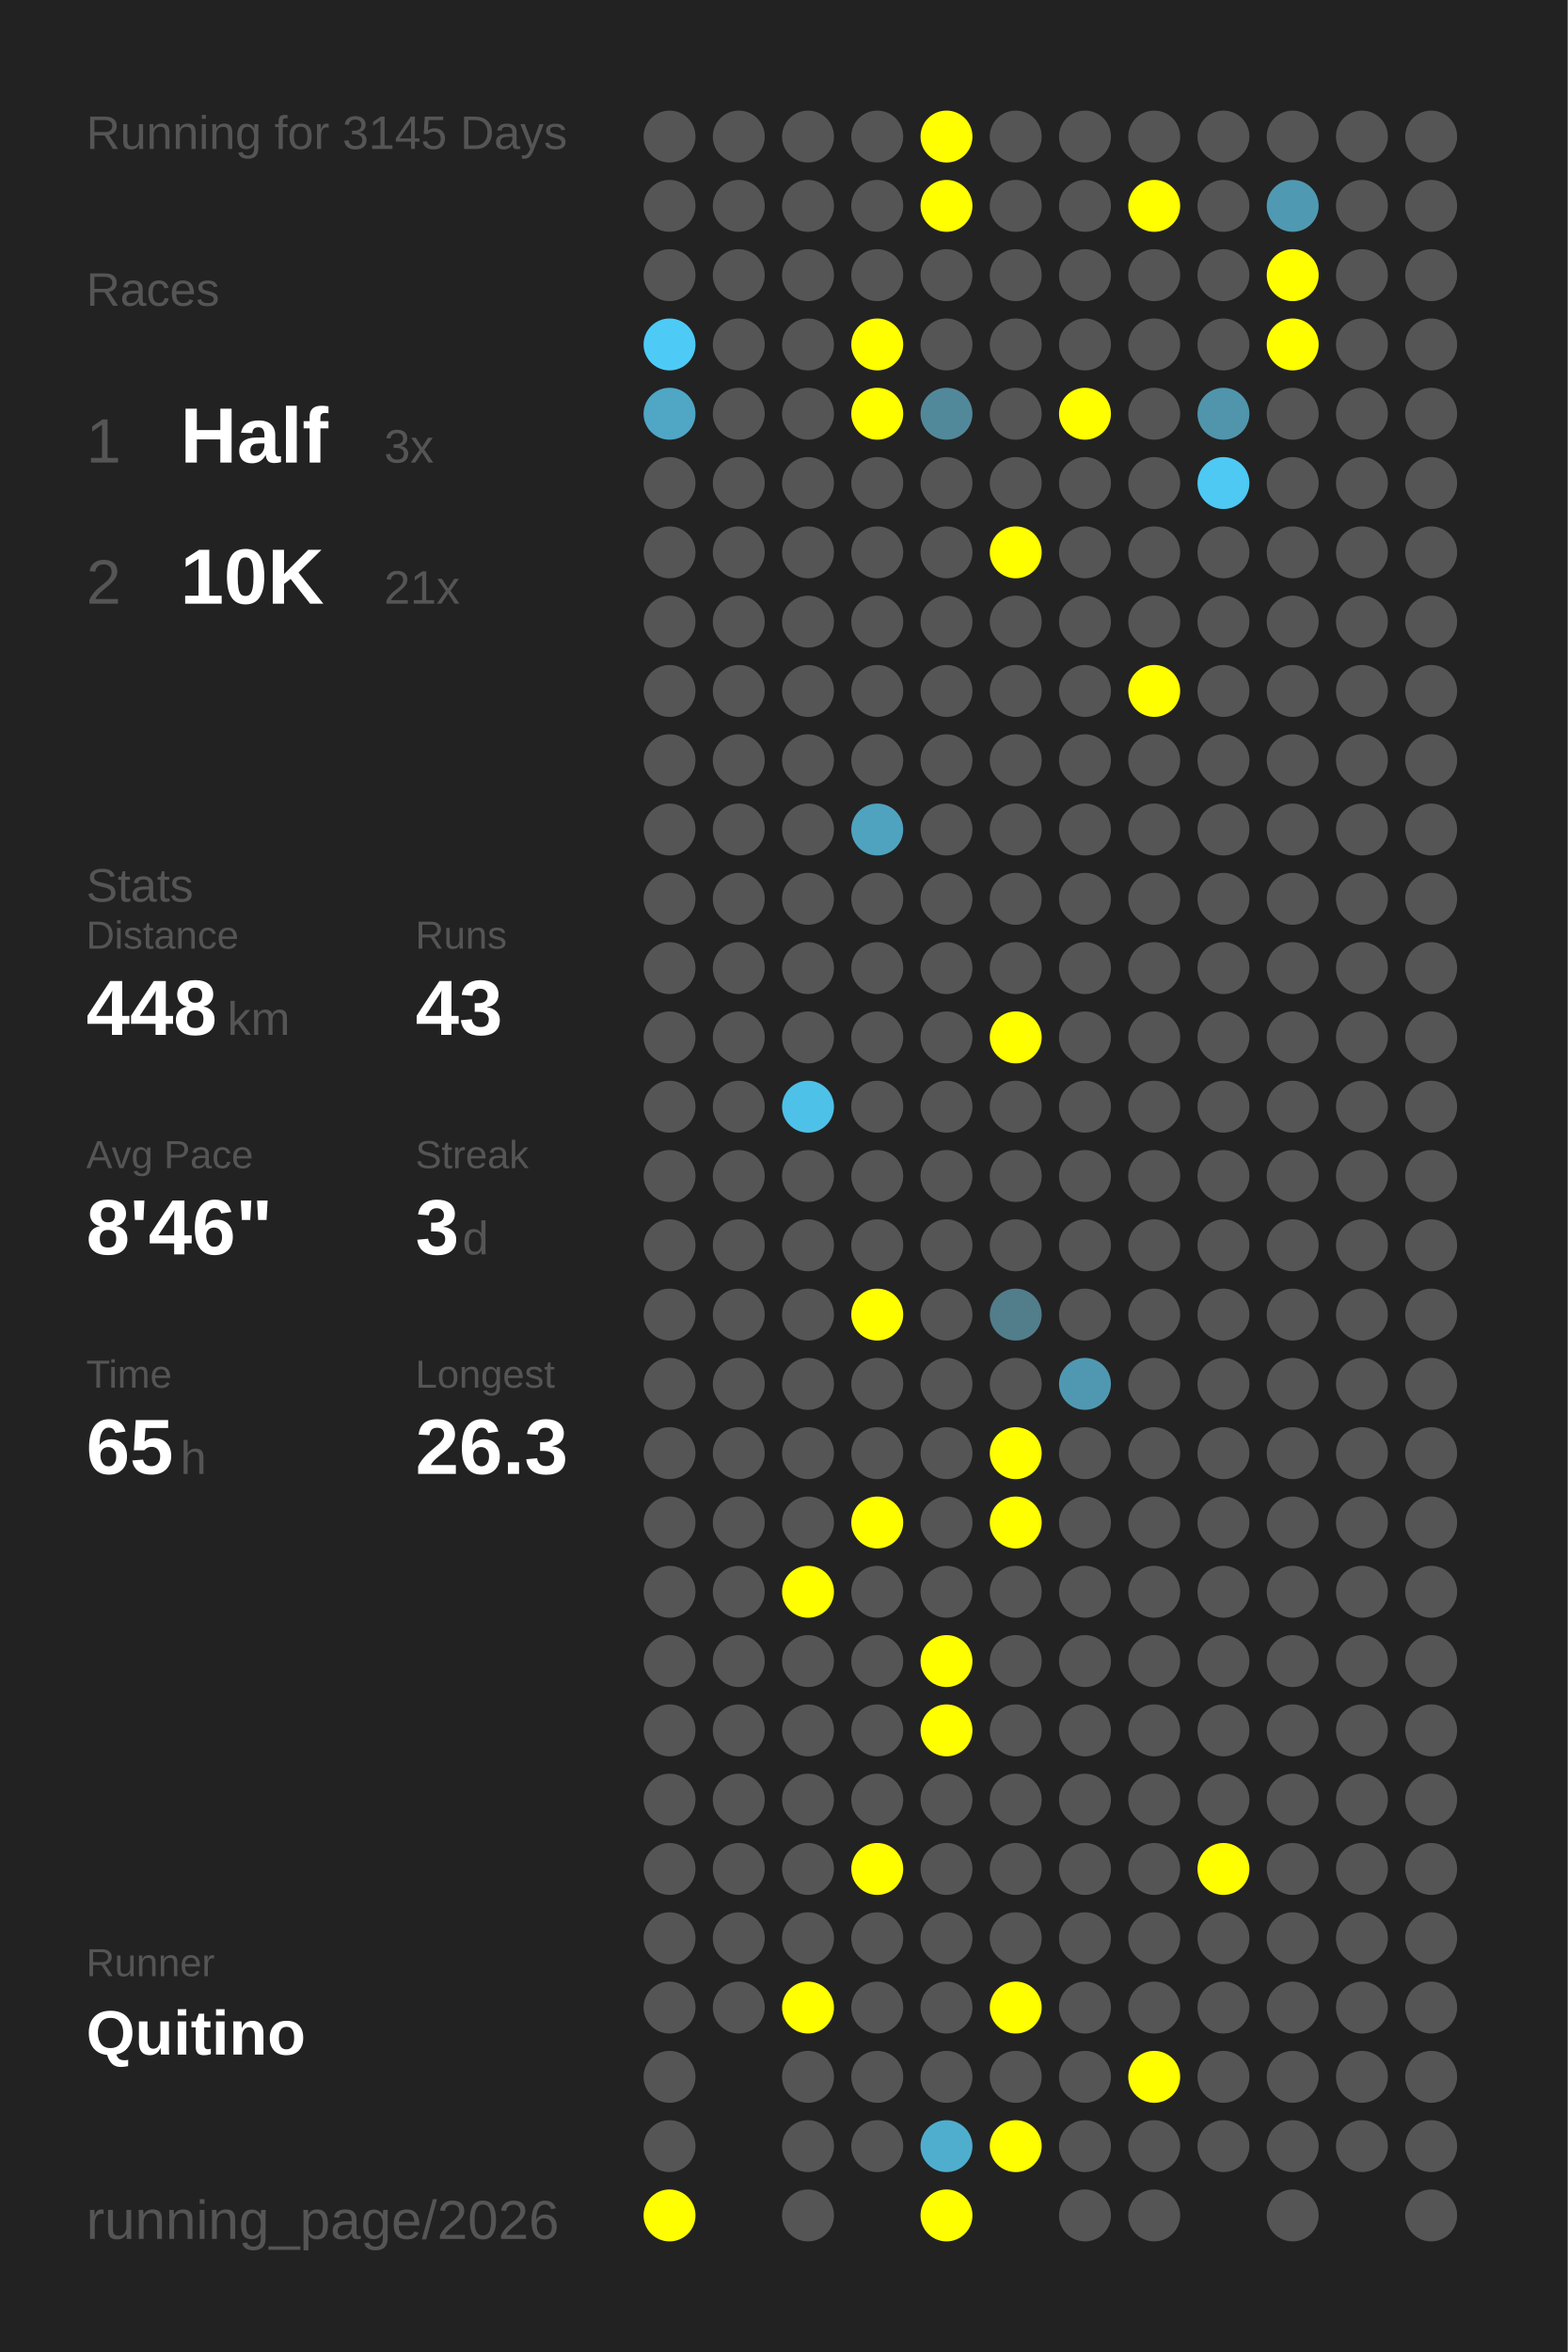
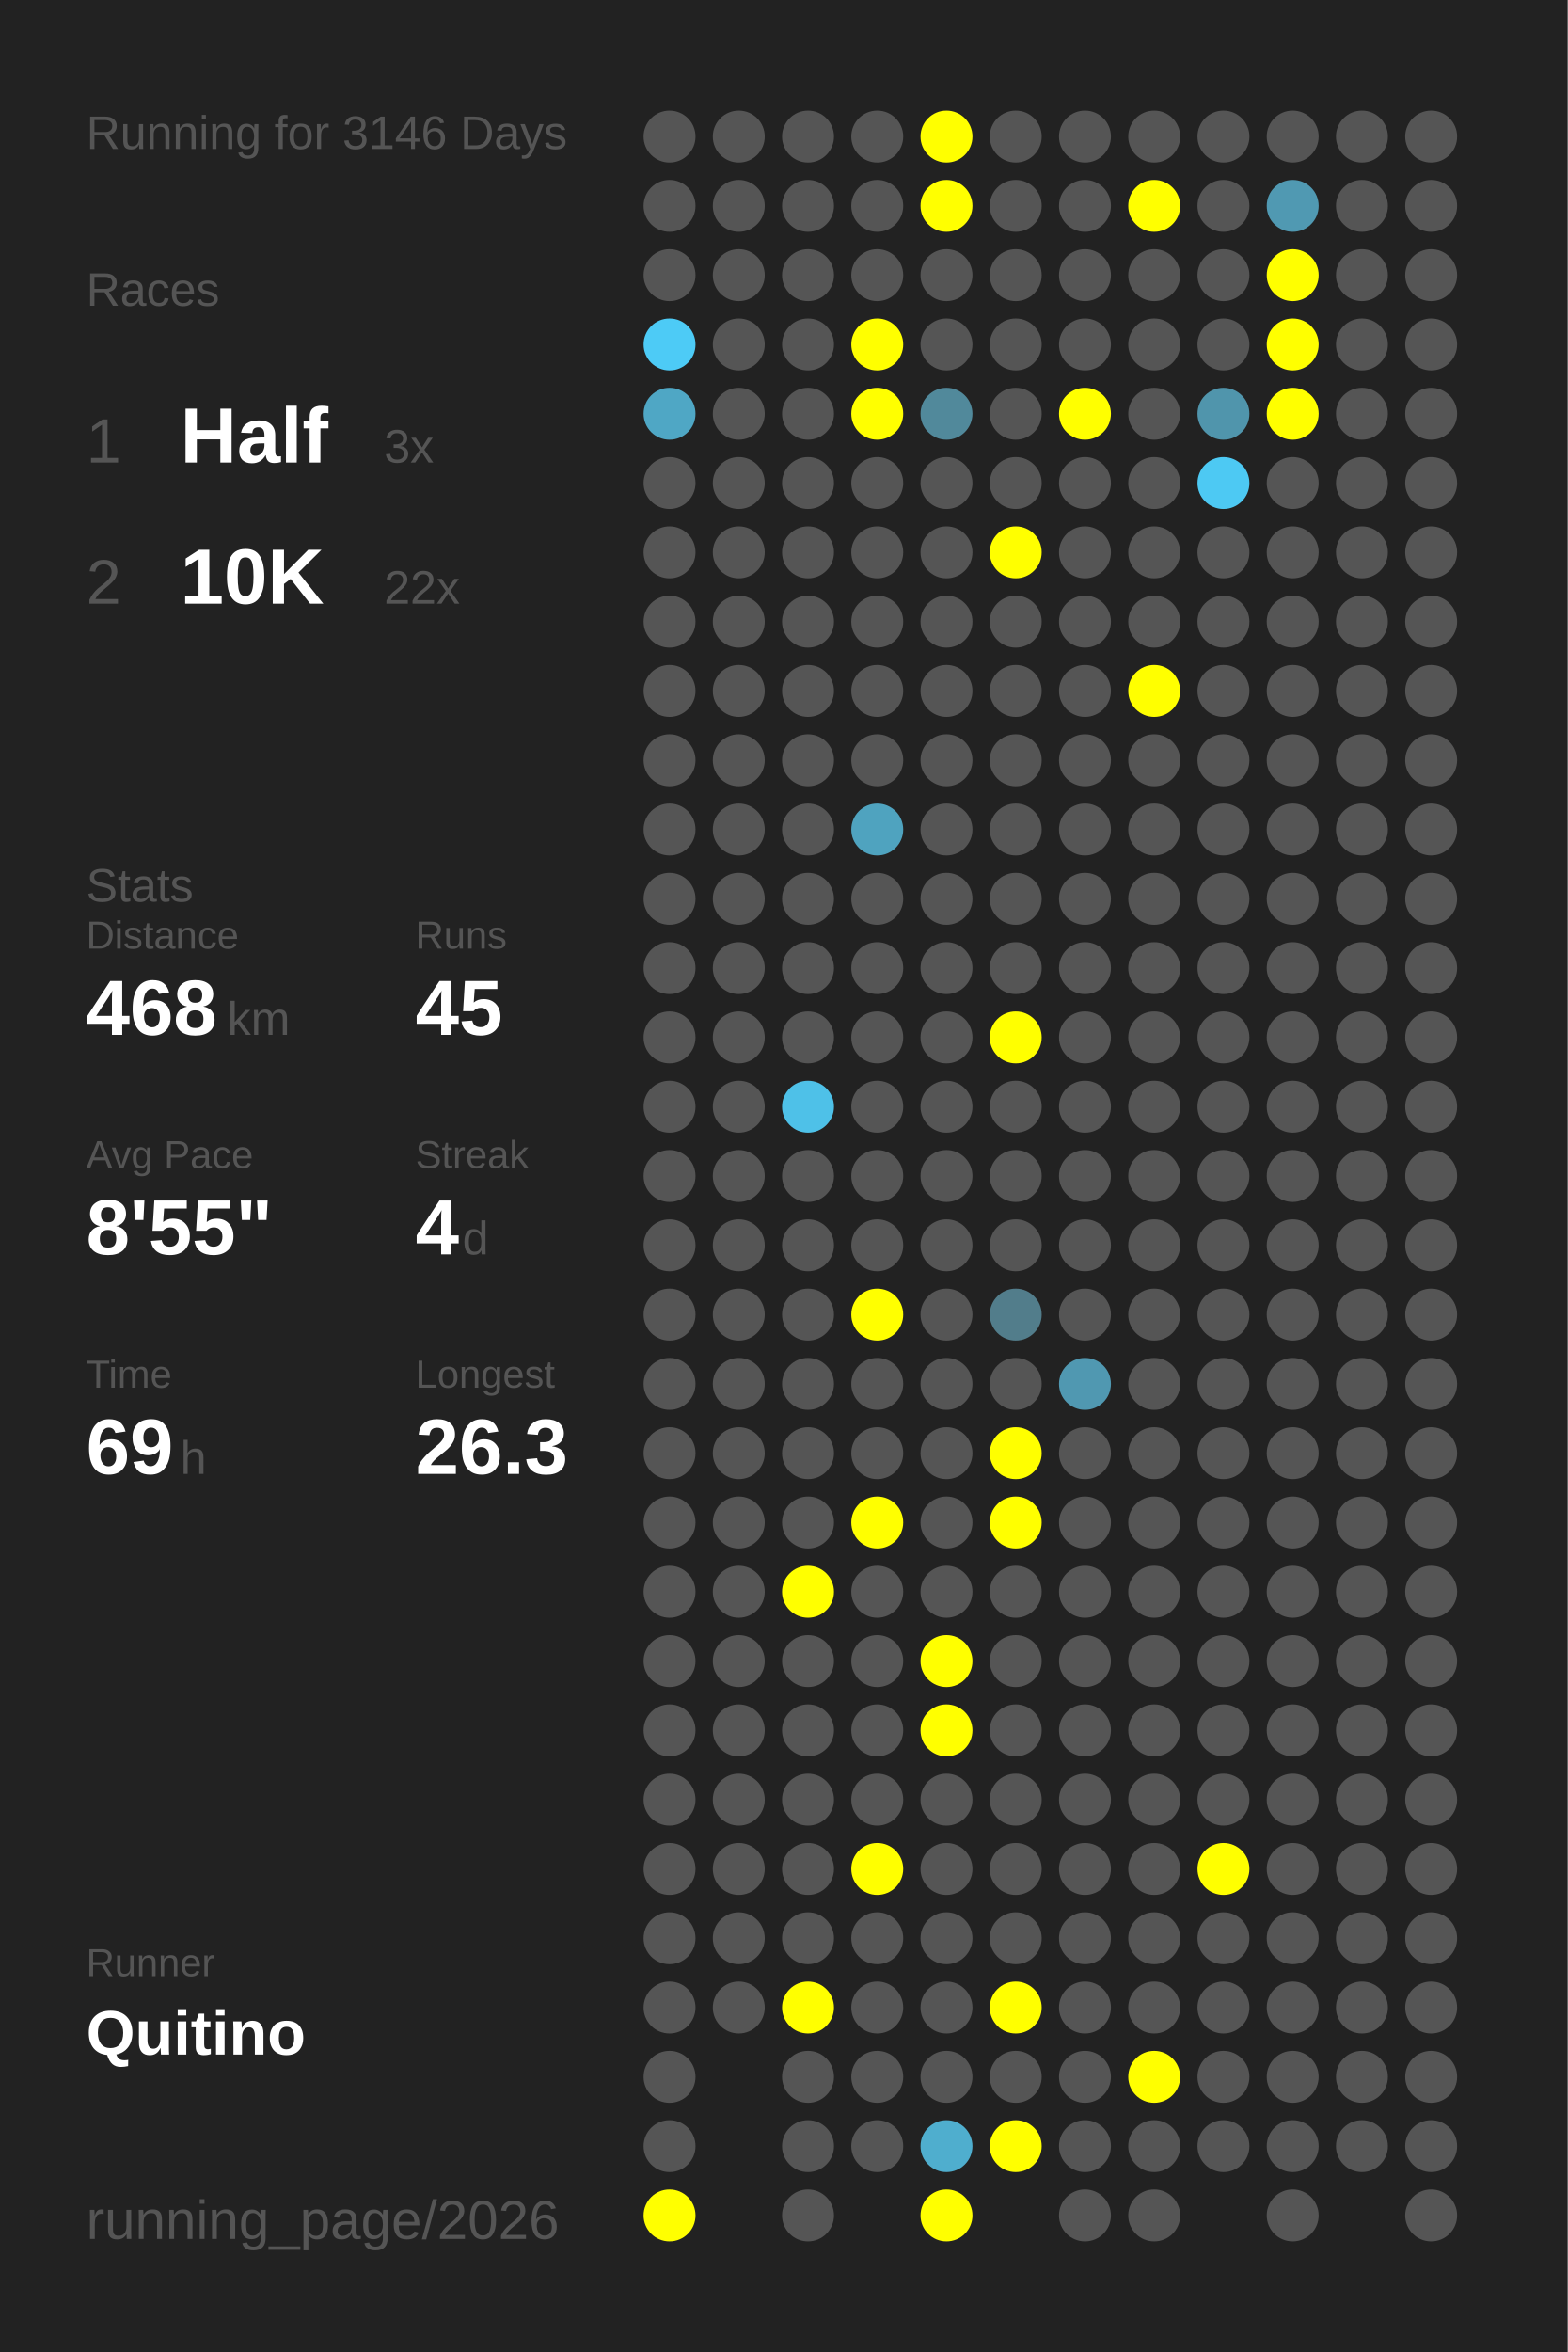
<svg xmlns="http://www.w3.org/2000/svg" baseProfile="full" height="300mm" version="1.1" viewBox="0,0,200,300" width="200mm">
  <defs />
  <rect fill="#222222" height="300" width="200" x="0" y="0" />
-   <text fill="#555555" style="font-size:6px; font-family:Arial;" x="11" y="19">Running for 3145 Days</text>
+   <text fill="#555555" style="font-size:6px; font-family:Arial;" x="11" y="19">Running for 3146 Days</text>
  <text fill="#555555" style="font-size:6px; font-family:Arial;" x="11" y="39">Races</text>
  <text fill="#555555" style="font-size:8px; font-family:Arial;" x="11" y="59">1</text>
  <text fill="#FFFFFF" style="font-size:10px; font-family:Arial; font-weight:bold;" x="23" y="59">Half</text>
  <text fill="#555555" style="font-size:6px; font-family:Arial;" x="49" y="59">3x</text>
  <text fill="#555555" style="font-size:8px; font-family:Arial;" x="11" y="77">2</text>
  <text fill="#FFFFFF" style="font-size:10px; font-family:Arial; font-weight:bold;" x="23" y="77">10K</text>
-   <text fill="#555555" style="font-size:6px; font-family:Arial;" x="49" y="77">21x</text>
+   <text fill="#555555" style="font-size:6px; font-family:Arial;" x="49" y="77">22x</text>
  <text fill="#555555" style="font-size:6px; font-family:Arial;" x="11" y="115">Stats</text>
  <text fill="#555555" style="font-size:5px; font-family:Arial;" x="11" y="121">Distance</text>
-   <text fill="#FFFFFF" style="font-size:10px; font-family:Arial; font-weight:bold;" x="11" y="132">448</text>
+   <text fill="#FFFFFF" style="font-size:10px; font-family:Arial; font-weight:bold;" x="11" y="132">468</text>
  <text fill="#555555" style="font-size:6px; font-family:Arial;" x="29" y="132">km</text>
  <text fill="#555555" style="font-size:5px; font-family:Arial;" x="53" y="121">Runs</text>
-   <text fill="#FFFFFF" style="font-size:10px; font-family:Arial; font-weight:bold;" x="53" y="132">43</text>
+   <text fill="#FFFFFF" style="font-size:10px; font-family:Arial; font-weight:bold;" x="53" y="132">45</text>
  <text fill="#555555" style="font-size:5px; font-family:Arial;" x="11" y="149">Avg Pace</text>
-   <text fill="#FFFFFF" style="font-size:10px; font-family:Arial; font-weight:bold;" x="11" y="160">8'46"</text>
+   <text fill="#FFFFFF" style="font-size:10px; font-family:Arial; font-weight:bold;" x="11" y="160">8'55"</text>
  <text fill="#555555" style="font-size:5px; font-family:Arial;" x="53" y="149">Streak</text>
-   <text fill="#FFFFFF" style="font-size:10px; font-family:Arial; font-weight:bold;" x="53" y="160">3</text>
+   <text fill="#FFFFFF" style="font-size:10px; font-family:Arial; font-weight:bold;" x="53" y="160">4</text>
  <text fill="#555555" style="font-size:6px; font-family:Arial;" x="59" y="160">d</text>
  <text fill="#555555" style="font-size:5px; font-family:Arial;" x="11" y="177">Time</text>
-   <text fill="#FFFFFF" style="font-size:10px; font-family:Arial; font-weight:bold;" x="11" y="188">65</text>
+   <text fill="#FFFFFF" style="font-size:10px; font-family:Arial; font-weight:bold;" x="11" y="188">69</text>
  <text fill="#555555" style="font-size:6px; font-family:Arial;" x="23" y="188">h</text>
  <text fill="#555555" style="font-size:5px; font-family:Arial;" x="53" y="177">Longest</text>
  <text fill="#FFFFFF" style="font-size:10px; font-family:Arial; font-weight:bold;" x="53" y="188">26.3</text>
  <text fill="#555555" style="font-size:5px; font-family:Arial;" x="11" y="252.065">Runner</text>
  <text fill="#FFFFFF" style="font-size:8px; font-family:Arial; font-weight:bold;" x="11" y="262.065">Quitino</text>
  <text fill="#555555" style="font-size:7px; font-family:Arial;" x="11" y="285.581">running_page/2026</text>
  <circle cx="85.417" cy="17.419" fill="#555555" r="3.312" />
  <circle cx="85.417" cy="26.258" fill="#555555" r="3.312" />
  <circle cx="85.417" cy="35.097" fill="#555555" r="3.312" />
  <circle cx="85.417" cy="43.935" fill="#4dcbf6" r="3.312" />
  <circle cx="85.417" cy="52.774" fill="#4fa7c5" r="3.312" />
  <circle cx="85.417" cy="61.613" fill="#555555" r="3.312" />
  <circle cx="85.417" cy="70.452" fill="#555555" r="3.312" />
  <circle cx="85.417" cy="79.29" fill="#555555" r="3.312" />
  <circle cx="85.417" cy="88.129" fill="#555555" r="3.312" />
  <circle cx="85.417" cy="96.968" fill="#555555" r="3.312" />
  <circle cx="85.417" cy="105.806" fill="#555555" r="3.312" />
  <circle cx="85.417" cy="114.645" fill="#555555" r="3.312" />
  <circle cx="85.417" cy="123.484" fill="#555555" r="3.312" />
  <circle cx="85.417" cy="132.323" fill="#555555" r="3.312" />
  <circle cx="85.417" cy="141.161" fill="#555555" r="3.312" />
  <circle cx="85.417" cy="150" fill="#555555" r="3.312" />
  <circle cx="85.417" cy="158.839" fill="#555555" r="3.312" />
  <circle cx="85.417" cy="167.677" fill="#555555" r="3.312" />
  <circle cx="85.417" cy="176.516" fill="#555555" r="3.312" />
  <circle cx="85.417" cy="185.355" fill="#555555" r="3.312" />
  <circle cx="85.417" cy="194.194" fill="#555555" r="3.312" />
  <circle cx="85.417" cy="203.032" fill="#555555" r="3.312" />
  <circle cx="85.417" cy="211.871" fill="#555555" r="3.312" />
  <circle cx="85.417" cy="220.71" fill="#555555" r="3.312" />
  <circle cx="85.417" cy="229.548" fill="#555555" r="3.312" />
  <circle cx="85.417" cy="238.387" fill="#555555" r="3.312" />
  <circle cx="85.417" cy="247.226" fill="#555555" r="3.312" />
  <circle cx="85.417" cy="256.065" fill="#555555" r="3.312" />
  <circle cx="85.417" cy="264.903" fill="#555555" r="3.312" />
  <circle cx="85.417" cy="273.742" fill="#555555" r="3.312" />
  <circle cx="85.417" cy="282.581" fill="#FFFF00" r="3.312" />
  <circle cx="94.25" cy="17.419" fill="#555555" r="3.312" />
  <circle cx="94.25" cy="26.258" fill="#555555" r="3.312" />
  <circle cx="94.25" cy="35.097" fill="#555555" r="3.312" />
  <circle cx="94.25" cy="43.935" fill="#555555" r="3.312" />
  <circle cx="94.25" cy="52.774" fill="#555555" r="3.312" />
  <circle cx="94.25" cy="61.613" fill="#555555" r="3.312" />
  <circle cx="94.25" cy="70.452" fill="#555555" r="3.312" />
  <circle cx="94.25" cy="79.29" fill="#555555" r="3.312" />
  <circle cx="94.25" cy="88.129" fill="#555555" r="3.312" />
  <circle cx="94.25" cy="96.968" fill="#555555" r="3.312" />
  <circle cx="94.25" cy="105.806" fill="#555555" r="3.312" />
  <circle cx="94.25" cy="114.645" fill="#555555" r="3.312" />
  <circle cx="94.25" cy="123.484" fill="#555555" r="3.312" />
  <circle cx="94.25" cy="132.323" fill="#555555" r="3.312" />
  <circle cx="94.25" cy="141.161" fill="#555555" r="3.312" />
  <circle cx="94.25" cy="150" fill="#555555" r="3.312" />
  <circle cx="94.25" cy="158.839" fill="#555555" r="3.312" />
  <circle cx="94.25" cy="167.677" fill="#555555" r="3.312" />
  <circle cx="94.25" cy="176.516" fill="#555555" r="3.312" />
  <circle cx="94.25" cy="185.355" fill="#555555" r="3.312" />
  <circle cx="94.25" cy="194.194" fill="#555555" r="3.312" />
  <circle cx="94.25" cy="203.032" fill="#555555" r="3.312" />
  <circle cx="94.25" cy="211.871" fill="#555555" r="3.312" />
  <circle cx="94.25" cy="220.71" fill="#555555" r="3.312" />
  <circle cx="94.25" cy="229.548" fill="#555555" r="3.312" />
  <circle cx="94.25" cy="238.387" fill="#555555" r="3.312" />
  <circle cx="94.25" cy="247.226" fill="#555555" r="3.312" />
  <circle cx="94.25" cy="256.065" fill="#555555" r="3.312" />
  <circle cx="103.083" cy="17.419" fill="#555555" r="3.312" />
  <circle cx="103.083" cy="26.258" fill="#555555" r="3.312" />
  <circle cx="103.083" cy="35.097" fill="#555555" r="3.312" />
  <circle cx="103.083" cy="43.935" fill="#555555" r="3.312" />
  <circle cx="103.083" cy="52.774" fill="#555555" r="3.312" />
  <circle cx="103.083" cy="61.613" fill="#555555" r="3.312" />
  <circle cx="103.083" cy="70.452" fill="#555555" r="3.312" />
  <circle cx="103.083" cy="79.29" fill="#555555" r="3.312" />
  <circle cx="103.083" cy="88.129" fill="#555555" r="3.312" />
  <circle cx="103.083" cy="96.968" fill="#555555" r="3.312" />
  <circle cx="103.083" cy="105.806" fill="#555555" r="3.312" />
  <circle cx="103.083" cy="114.645" fill="#555555" r="3.312" />
  <circle cx="103.083" cy="123.484" fill="#555555" r="3.312" />
  <circle cx="103.083" cy="132.323" fill="#555555" r="3.312" />
  <circle cx="103.083" cy="141.161" fill="#4ec1e8" r="3.312" />
  <circle cx="103.083" cy="150" fill="#555555" r="3.312" />
  <circle cx="103.083" cy="158.839" fill="#555555" r="3.312" />
  <circle cx="103.083" cy="167.677" fill="#555555" r="3.312" />
  <circle cx="103.083" cy="176.516" fill="#555555" r="3.312" />
  <circle cx="103.083" cy="185.355" fill="#555555" r="3.312" />
  <circle cx="103.083" cy="194.194" fill="#555555" r="3.312" />
  <circle cx="103.083" cy="203.032" fill="#FFFF00" r="3.312" />
  <circle cx="103.083" cy="211.871" fill="#555555" r="3.312" />
  <circle cx="103.083" cy="220.71" fill="#555555" r="3.312" />
  <circle cx="103.083" cy="229.548" fill="#555555" r="3.312" />
  <circle cx="103.083" cy="238.387" fill="#555555" r="3.312" />
  <circle cx="103.083" cy="247.226" fill="#555555" r="3.312" />
  <circle cx="103.083" cy="256.065" fill="#FFFF00" r="3.312" />
  <circle cx="103.083" cy="264.903" fill="#555555" r="3.312" />
  <circle cx="103.083" cy="273.742" fill="#555555" r="3.312" />
  <circle cx="103.083" cy="282.581" fill="#555555" r="3.312" />
  <circle cx="111.917" cy="17.419" fill="#555555" r="3.312" />
  <circle cx="111.917" cy="26.258" fill="#555555" r="3.312" />
  <circle cx="111.917" cy="35.097" fill="#555555" r="3.312" />
  <circle cx="111.917" cy="43.935" fill="#FFFF00" r="3.312" />
  <circle cx="111.917" cy="52.774" fill="#FFFF00" r="3.312" />
  <circle cx="111.917" cy="61.613" fill="#555555" r="3.312" />
  <circle cx="111.917" cy="70.452" fill="#555555" r="3.312" />
  <circle cx="111.917" cy="79.29" fill="#555555" r="3.312" />
  <circle cx="111.917" cy="88.129" fill="#555555" r="3.312" />
  <circle cx="111.917" cy="96.968" fill="#555555" r="3.312" />
  <circle cx="111.917" cy="105.806" fill="#4fa3bf" r="3.312" />
  <circle cx="111.917" cy="114.645" fill="#555555" r="3.312" />
  <circle cx="111.917" cy="123.484" fill="#555555" r="3.312" />
  <circle cx="111.917" cy="132.323" fill="#555555" r="3.312" />
  <circle cx="111.917" cy="141.161" fill="#555555" r="3.312" />
  <circle cx="111.917" cy="150" fill="#555555" r="3.312" />
  <circle cx="111.917" cy="158.839" fill="#555555" r="3.312" />
  <circle cx="111.917" cy="167.677" fill="#FFFF00" r="3.312" />
  <circle cx="111.917" cy="176.516" fill="#555555" r="3.312" />
  <circle cx="111.917" cy="185.355" fill="#555555" r="3.312" />
  <circle cx="111.917" cy="194.194" fill="#FFFF00" r="3.312" />
  <circle cx="111.917" cy="203.032" fill="#555555" r="3.312" />
  <circle cx="111.917" cy="211.871" fill="#555555" r="3.312" />
  <circle cx="111.917" cy="220.71" fill="#555555" r="3.312" />
  <circle cx="111.917" cy="229.548" fill="#555555" r="3.312" />
  <circle cx="111.917" cy="238.387" fill="#FFFF00" r="3.312" />
  <circle cx="111.917" cy="247.226" fill="#555555" r="3.312" />
  <circle cx="111.917" cy="256.065" fill="#555555" r="3.312" />
  <circle cx="111.917" cy="264.903" fill="#555555" r="3.312" />
  <circle cx="111.917" cy="273.742" fill="#555555" r="3.312" />
  <circle cx="120.75" cy="17.419" fill="#FFFF00" r="3.312" />
  <circle cx="120.75" cy="26.258" fill="#FFFF00" r="3.312" />
  <circle cx="120.75" cy="35.097" fill="#555555" r="3.312" />
  <circle cx="120.75" cy="43.935" fill="#555555" r="3.312" />
  <circle cx="120.75" cy="52.774" fill="#51899b" r="3.312" />
  <circle cx="120.75" cy="61.613" fill="#555555" r="3.312" />
  <circle cx="120.75" cy="70.452" fill="#555555" r="3.312" />
  <circle cx="120.75" cy="79.29" fill="#555555" r="3.312" />
  <circle cx="120.75" cy="88.129" fill="#555555" r="3.312" />
  <circle cx="120.75" cy="96.968" fill="#555555" r="3.312" />
  <circle cx="120.75" cy="105.806" fill="#555555" r="3.312" />
  <circle cx="120.75" cy="114.645" fill="#555555" r="3.312" />
  <circle cx="120.75" cy="123.484" fill="#555555" r="3.312" />
  <circle cx="120.75" cy="132.323" fill="#555555" r="3.312" />
  <circle cx="120.75" cy="141.161" fill="#555555" r="3.312" />
  <circle cx="120.75" cy="150" fill="#555555" r="3.312" />
  <circle cx="120.75" cy="158.839" fill="#555555" r="3.312" />
  <circle cx="120.75" cy="167.677" fill="#555555" r="3.312" />
  <circle cx="120.75" cy="176.516" fill="#555555" r="3.312" />
  <circle cx="120.75" cy="185.355" fill="#555555" r="3.312" />
  <circle cx="120.75" cy="194.194" fill="#555555" r="3.312" />
  <circle cx="120.75" cy="203.032" fill="#555555" r="3.312" />
  <circle cx="120.75" cy="211.871" fill="#FFFF00" r="3.312" />
  <circle cx="120.75" cy="220.71" fill="#FFFF00" r="3.312" />
  <circle cx="120.75" cy="229.548" fill="#555555" r="3.312" />
  <circle cx="120.75" cy="238.387" fill="#555555" r="3.312" />
  <circle cx="120.75" cy="247.226" fill="#555555" r="3.312" />
  <circle cx="120.75" cy="256.065" fill="#555555" r="3.312" />
  <circle cx="120.75" cy="264.903" fill="#555555" r="3.312" />
  <circle cx="120.75" cy="273.742" fill="#4faece" r="3.312" />
  <circle cx="120.75" cy="282.581" fill="#FFFF00" r="3.312" />
  <circle cx="129.583" cy="17.419" fill="#555555" r="3.312" />
  <circle cx="129.583" cy="26.258" fill="#555555" r="3.312" />
  <circle cx="129.583" cy="35.097" fill="#555555" r="3.312" />
  <circle cx="129.583" cy="43.935" fill="#555555" r="3.312" />
  <circle cx="129.583" cy="52.774" fill="#555555" r="3.312" />
  <circle cx="129.583" cy="61.613" fill="#555555" r="3.312" />
  <circle cx="129.583" cy="70.452" fill="#FFFF00" r="3.312" />
  <circle cx="129.583" cy="79.29" fill="#555555" r="3.312" />
  <circle cx="129.583" cy="88.129" fill="#555555" r="3.312" />
  <circle cx="129.583" cy="96.968" fill="#555555" r="3.312" />
  <circle cx="129.583" cy="105.806" fill="#555555" r="3.312" />
  <circle cx="129.583" cy="114.645" fill="#555555" r="3.312" />
  <circle cx="129.583" cy="123.484" fill="#555555" r="3.312" />
  <circle cx="129.583" cy="132.323" fill="#FFFF00" r="3.312" />
  <circle cx="129.583" cy="141.161" fill="#555555" r="3.312" />
  <circle cx="129.583" cy="150" fill="#555555" r="3.312" />
  <circle cx="129.583" cy="158.839" fill="#555555" r="3.312" />
  <circle cx="129.583" cy="167.677" fill="#527d8b" r="3.312" />
  <circle cx="129.583" cy="176.516" fill="#555555" r="3.312" />
  <circle cx="129.583" cy="185.355" fill="#FFFF00" r="3.312" />
  <circle cx="129.583" cy="194.194" fill="#FFFF00" r="3.312" />
  <circle cx="129.583" cy="203.032" fill="#555555" r="3.312" />
  <circle cx="129.583" cy="211.871" fill="#555555" r="3.312" />
  <circle cx="129.583" cy="220.71" fill="#555555" r="3.312" />
  <circle cx="129.583" cy="229.548" fill="#555555" r="3.312" />
  <circle cx="129.583" cy="238.387" fill="#555555" r="3.312" />
  <circle cx="129.583" cy="247.226" fill="#555555" r="3.312" />
  <circle cx="129.583" cy="256.065" fill="#FFFF00" r="3.312" />
  <circle cx="129.583" cy="264.903" fill="#555555" r="3.312" />
  <circle cx="129.583" cy="273.742" fill="#FFFF00" r="3.312" />
  <circle cx="138.417" cy="17.419" fill="#555555" r="3.312" />
  <circle cx="138.417" cy="26.258" fill="#555555" r="3.312" />
  <circle cx="138.417" cy="35.097" fill="#555555" r="3.312" />
  <circle cx="138.417" cy="43.935" fill="#555555" r="3.312" />
  <circle cx="138.417" cy="52.774" fill="#FFFF00" r="3.312" />
  <circle cx="138.417" cy="61.613" fill="#555555" r="3.312" />
  <circle cx="138.417" cy="70.452" fill="#555555" r="3.312" />
  <circle cx="138.417" cy="79.29" fill="#555555" r="3.312" />
  <circle cx="138.417" cy="88.129" fill="#555555" r="3.312" />
  <circle cx="138.417" cy="96.968" fill="#555555" r="3.312" />
  <circle cx="138.417" cy="105.806" fill="#555555" r="3.312" />
  <circle cx="138.417" cy="114.645" fill="#555555" r="3.312" />
  <circle cx="138.417" cy="123.484" fill="#555555" r="3.312" />
  <circle cx="138.417" cy="132.323" fill="#555555" r="3.312" />
  <circle cx="138.417" cy="141.161" fill="#555555" r="3.312" />
  <circle cx="138.417" cy="150" fill="#555555" r="3.312" />
  <circle cx="138.417" cy="158.839" fill="#555555" r="3.312" />
  <circle cx="138.417" cy="167.677" fill="#555555" r="3.312" />
  <circle cx="138.417" cy="176.516" fill="#5098b1" r="3.312" />
  <circle cx="138.417" cy="185.355" fill="#555555" r="3.312" />
  <circle cx="138.417" cy="194.194" fill="#555555" r="3.312" />
  <circle cx="138.417" cy="203.032" fill="#555555" r="3.312" />
  <circle cx="138.417" cy="211.871" fill="#555555" r="3.312" />
  <circle cx="138.417" cy="220.71" fill="#555555" r="3.312" />
  <circle cx="138.417" cy="229.548" fill="#555555" r="3.312" />
  <circle cx="138.417" cy="238.387" fill="#555555" r="3.312" />
  <circle cx="138.417" cy="247.226" fill="#555555" r="3.312" />
  <circle cx="138.417" cy="256.065" fill="#555555" r="3.312" />
  <circle cx="138.417" cy="264.903" fill="#555555" r="3.312" />
  <circle cx="138.417" cy="273.742" fill="#555555" r="3.312" />
  <circle cx="138.417" cy="282.581" fill="#555555" r="3.312" />
  <circle cx="147.25" cy="17.419" fill="#555555" r="3.312" />
  <circle cx="147.25" cy="26.258" fill="#FFFF00" r="3.312" />
  <circle cx="147.25" cy="35.097" fill="#555555" r="3.312" />
  <circle cx="147.25" cy="43.935" fill="#555555" r="3.312" />
  <circle cx="147.25" cy="52.774" fill="#555555" r="3.312" />
  <circle cx="147.25" cy="61.613" fill="#555555" r="3.312" />
  <circle cx="147.25" cy="70.452" fill="#555555" r="3.312" />
  <circle cx="147.25" cy="79.29" fill="#555555" r="3.312" />
  <circle cx="147.25" cy="88.129" fill="#FFFF00" r="3.312" />
  <circle cx="147.25" cy="96.968" fill="#555555" r="3.312" />
  <circle cx="147.25" cy="105.806" fill="#555555" r="3.312" />
  <circle cx="147.25" cy="114.645" fill="#555555" r="3.312" />
  <circle cx="147.25" cy="123.484" fill="#555555" r="3.312" />
  <circle cx="147.25" cy="132.323" fill="#555555" r="3.312" />
  <circle cx="147.25" cy="141.161" fill="#555555" r="3.312" />
  <circle cx="147.25" cy="150" fill="#555555" r="3.312" />
  <circle cx="147.25" cy="158.839" fill="#555555" r="3.312" />
  <circle cx="147.25" cy="167.677" fill="#555555" r="3.312" />
  <circle cx="147.25" cy="176.516" fill="#555555" r="3.312" />
  <circle cx="147.25" cy="185.355" fill="#555555" r="3.312" />
  <circle cx="147.25" cy="194.194" fill="#555555" r="3.312" />
  <circle cx="147.25" cy="203.032" fill="#555555" r="3.312" />
  <circle cx="147.25" cy="211.871" fill="#555555" r="3.312" />
  <circle cx="147.25" cy="220.71" fill="#555555" r="3.312" />
  <circle cx="147.25" cy="229.548" fill="#555555" r="3.312" />
  <circle cx="147.25" cy="238.387" fill="#555555" r="3.312" />
  <circle cx="147.25" cy="247.226" fill="#555555" r="3.312" />
  <circle cx="147.25" cy="256.065" fill="#555555" r="3.312" />
  <circle cx="147.25" cy="264.903" fill="#FFFF00" r="3.312" />
  <circle cx="147.25" cy="273.742" fill="#555555" r="3.312" />
  <circle cx="147.25" cy="282.581" fill="#555555" r="3.312" />
  <circle cx="156.083" cy="17.419" fill="#555555" r="3.312" />
  <circle cx="156.083" cy="26.258" fill="#555555" r="3.312" />
  <circle cx="156.083" cy="35.097" fill="#555555" r="3.312" />
  <circle cx="156.083" cy="43.935" fill="#555555" r="3.312" />
  <circle cx="156.083" cy="52.774" fill="#5095ac" r="3.312" />
  <circle cx="156.083" cy="61.613" fill="#4dc9f3" r="3.312" />
  <circle cx="156.083" cy="70.452" fill="#555555" r="3.312" />
  <circle cx="156.083" cy="79.29" fill="#555555" r="3.312" />
  <circle cx="156.083" cy="88.129" fill="#555555" r="3.312" />
  <circle cx="156.083" cy="96.968" fill="#555555" r="3.312" />
  <circle cx="156.083" cy="105.806" fill="#555555" r="3.312" />
  <circle cx="156.083" cy="114.645" fill="#555555" r="3.312" />
  <circle cx="156.083" cy="123.484" fill="#555555" r="3.312" />
  <circle cx="156.083" cy="132.323" fill="#555555" r="3.312" />
  <circle cx="156.083" cy="141.161" fill="#555555" r="3.312" />
  <circle cx="156.083" cy="150" fill="#555555" r="3.312" />
  <circle cx="156.083" cy="158.839" fill="#555555" r="3.312" />
  <circle cx="156.083" cy="167.677" fill="#555555" r="3.312" />
  <circle cx="156.083" cy="176.516" fill="#555555" r="3.312" />
  <circle cx="156.083" cy="185.355" fill="#555555" r="3.312" />
  <circle cx="156.083" cy="194.194" fill="#555555" r="3.312" />
  <circle cx="156.083" cy="203.032" fill="#555555" r="3.312" />
  <circle cx="156.083" cy="211.871" fill="#555555" r="3.312" />
  <circle cx="156.083" cy="220.71" fill="#555555" r="3.312" />
  <circle cx="156.083" cy="229.548" fill="#555555" r="3.312" />
  <circle cx="156.083" cy="238.387" fill="#FFFF00" r="3.312" />
  <circle cx="156.083" cy="247.226" fill="#555555" r="3.312" />
  <circle cx="156.083" cy="256.065" fill="#555555" r="3.312" />
  <circle cx="156.083" cy="264.903" fill="#555555" r="3.312" />
  <circle cx="156.083" cy="273.742" fill="#555555" r="3.312" />
  <circle cx="164.917" cy="17.419" fill="#555555" r="3.312" />
  <circle cx="164.917" cy="26.258" fill="#5099b2" r="3.312" />
  <circle cx="164.917" cy="35.097" fill="#FFFF00" r="3.312" />
  <circle cx="164.917" cy="43.935" fill="#FFFF00" r="3.312" />
-   <circle cx="164.917" cy="52.774" fill="#555555" r="3.312" />
+   <circle cx="164.917" cy="52.774" fill="#FFFF00" r="3.312" />
  <circle cx="164.917" cy="61.613" fill="#555555" r="3.312" />
  <circle cx="164.917" cy="70.452" fill="#555555" r="3.312" />
  <circle cx="164.917" cy="79.29" fill="#555555" r="3.312" />
  <circle cx="164.917" cy="88.129" fill="#555555" r="3.312" />
  <circle cx="164.917" cy="96.968" fill="#555555" r="3.312" />
  <circle cx="164.917" cy="105.806" fill="#555555" r="3.312" />
  <circle cx="164.917" cy="114.645" fill="#555555" r="3.312" />
  <circle cx="164.917" cy="123.484" fill="#555555" r="3.312" />
  <circle cx="164.917" cy="132.323" fill="#555555" r="3.312" />
  <circle cx="164.917" cy="141.161" fill="#555555" r="3.312" />
  <circle cx="164.917" cy="150" fill="#555555" r="3.312" />
  <circle cx="164.917" cy="158.839" fill="#555555" r="3.312" />
  <circle cx="164.917" cy="167.677" fill="#555555" r="3.312" />
  <circle cx="164.917" cy="176.516" fill="#555555" r="3.312" />
  <circle cx="164.917" cy="185.355" fill="#555555" r="3.312" />
  <circle cx="164.917" cy="194.194" fill="#555555" r="3.312" />
  <circle cx="164.917" cy="203.032" fill="#555555" r="3.312" />
  <circle cx="164.917" cy="211.871" fill="#555555" r="3.312" />
  <circle cx="164.917" cy="220.71" fill="#555555" r="3.312" />
  <circle cx="164.917" cy="229.548" fill="#555555" r="3.312" />
  <circle cx="164.917" cy="238.387" fill="#555555" r="3.312" />
  <circle cx="164.917" cy="247.226" fill="#555555" r="3.312" />
  <circle cx="164.917" cy="256.065" fill="#555555" r="3.312" />
  <circle cx="164.917" cy="264.903" fill="#555555" r="3.312" />
  <circle cx="164.917" cy="273.742" fill="#555555" r="3.312" />
  <circle cx="164.917" cy="282.581" fill="#555555" r="3.312" />
  <circle cx="173.75" cy="17.419" fill="#555555" r="3.312" />
  <circle cx="173.75" cy="26.258" fill="#555555" r="3.312" />
  <circle cx="173.75" cy="35.097" fill="#555555" r="3.312" />
  <circle cx="173.75" cy="43.935" fill="#555555" r="3.312" />
  <circle cx="173.75" cy="52.774" fill="#555555" r="3.312" />
  <circle cx="173.75" cy="61.613" fill="#555555" r="3.312" />
  <circle cx="173.75" cy="70.452" fill="#555555" r="3.312" />
  <circle cx="173.75" cy="79.29" fill="#555555" r="3.312" />
  <circle cx="173.75" cy="88.129" fill="#555555" r="3.312" />
  <circle cx="173.75" cy="96.968" fill="#555555" r="3.312" />
  <circle cx="173.75" cy="105.806" fill="#555555" r="3.312" />
  <circle cx="173.75" cy="114.645" fill="#555555" r="3.312" />
  <circle cx="173.75" cy="123.484" fill="#555555" r="3.312" />
  <circle cx="173.75" cy="132.323" fill="#555555" r="3.312" />
  <circle cx="173.75" cy="141.161" fill="#555555" r="3.312" />
  <circle cx="173.75" cy="150" fill="#555555" r="3.312" />
  <circle cx="173.75" cy="158.839" fill="#555555" r="3.312" />
  <circle cx="173.75" cy="167.677" fill="#555555" r="3.312" />
  <circle cx="173.75" cy="176.516" fill="#555555" r="3.312" />
  <circle cx="173.75" cy="185.355" fill="#555555" r="3.312" />
  <circle cx="173.75" cy="194.194" fill="#555555" r="3.312" />
  <circle cx="173.75" cy="203.032" fill="#555555" r="3.312" />
  <circle cx="173.75" cy="211.871" fill="#555555" r="3.312" />
  <circle cx="173.75" cy="220.71" fill="#555555" r="3.312" />
  <circle cx="173.75" cy="229.548" fill="#555555" r="3.312" />
  <circle cx="173.75" cy="238.387" fill="#555555" r="3.312" />
  <circle cx="173.75" cy="247.226" fill="#555555" r="3.312" />
  <circle cx="173.75" cy="256.065" fill="#555555" r="3.312" />
  <circle cx="173.75" cy="264.903" fill="#555555" r="3.312" />
  <circle cx="173.75" cy="273.742" fill="#555555" r="3.312" />
  <circle cx="182.583" cy="17.419" fill="#555555" r="3.312" />
  <circle cx="182.583" cy="26.258" fill="#555555" r="3.312" />
  <circle cx="182.583" cy="35.097" fill="#555555" r="3.312" />
  <circle cx="182.583" cy="43.935" fill="#555555" r="3.312" />
  <circle cx="182.583" cy="52.774" fill="#555555" r="3.312" />
  <circle cx="182.583" cy="61.613" fill="#555555" r="3.312" />
  <circle cx="182.583" cy="70.452" fill="#555555" r="3.312" />
  <circle cx="182.583" cy="79.29" fill="#555555" r="3.312" />
  <circle cx="182.583" cy="88.129" fill="#555555" r="3.312" />
  <circle cx="182.583" cy="96.968" fill="#555555" r="3.312" />
  <circle cx="182.583" cy="105.806" fill="#555555" r="3.312" />
  <circle cx="182.583" cy="114.645" fill="#555555" r="3.312" />
  <circle cx="182.583" cy="123.484" fill="#555555" r="3.312" />
  <circle cx="182.583" cy="132.323" fill="#555555" r="3.312" />
  <circle cx="182.583" cy="141.161" fill="#555555" r="3.312" />
  <circle cx="182.583" cy="150" fill="#555555" r="3.312" />
  <circle cx="182.583" cy="158.839" fill="#555555" r="3.312" />
  <circle cx="182.583" cy="167.677" fill="#555555" r="3.312" />
  <circle cx="182.583" cy="176.516" fill="#555555" r="3.312" />
  <circle cx="182.583" cy="185.355" fill="#555555" r="3.312" />
  <circle cx="182.583" cy="194.194" fill="#555555" r="3.312" />
  <circle cx="182.583" cy="203.032" fill="#555555" r="3.312" />
  <circle cx="182.583" cy="211.871" fill="#555555" r="3.312" />
  <circle cx="182.583" cy="220.71" fill="#555555" r="3.312" />
  <circle cx="182.583" cy="229.548" fill="#555555" r="3.312" />
  <circle cx="182.583" cy="238.387" fill="#555555" r="3.312" />
  <circle cx="182.583" cy="247.226" fill="#555555" r="3.312" />
  <circle cx="182.583" cy="256.065" fill="#555555" r="3.312" />
  <circle cx="182.583" cy="264.903" fill="#555555" r="3.312" />
  <circle cx="182.583" cy="273.742" fill="#555555" r="3.312" />
  <circle cx="182.583" cy="282.581" fill="#555555" r="3.312" />
</svg>
